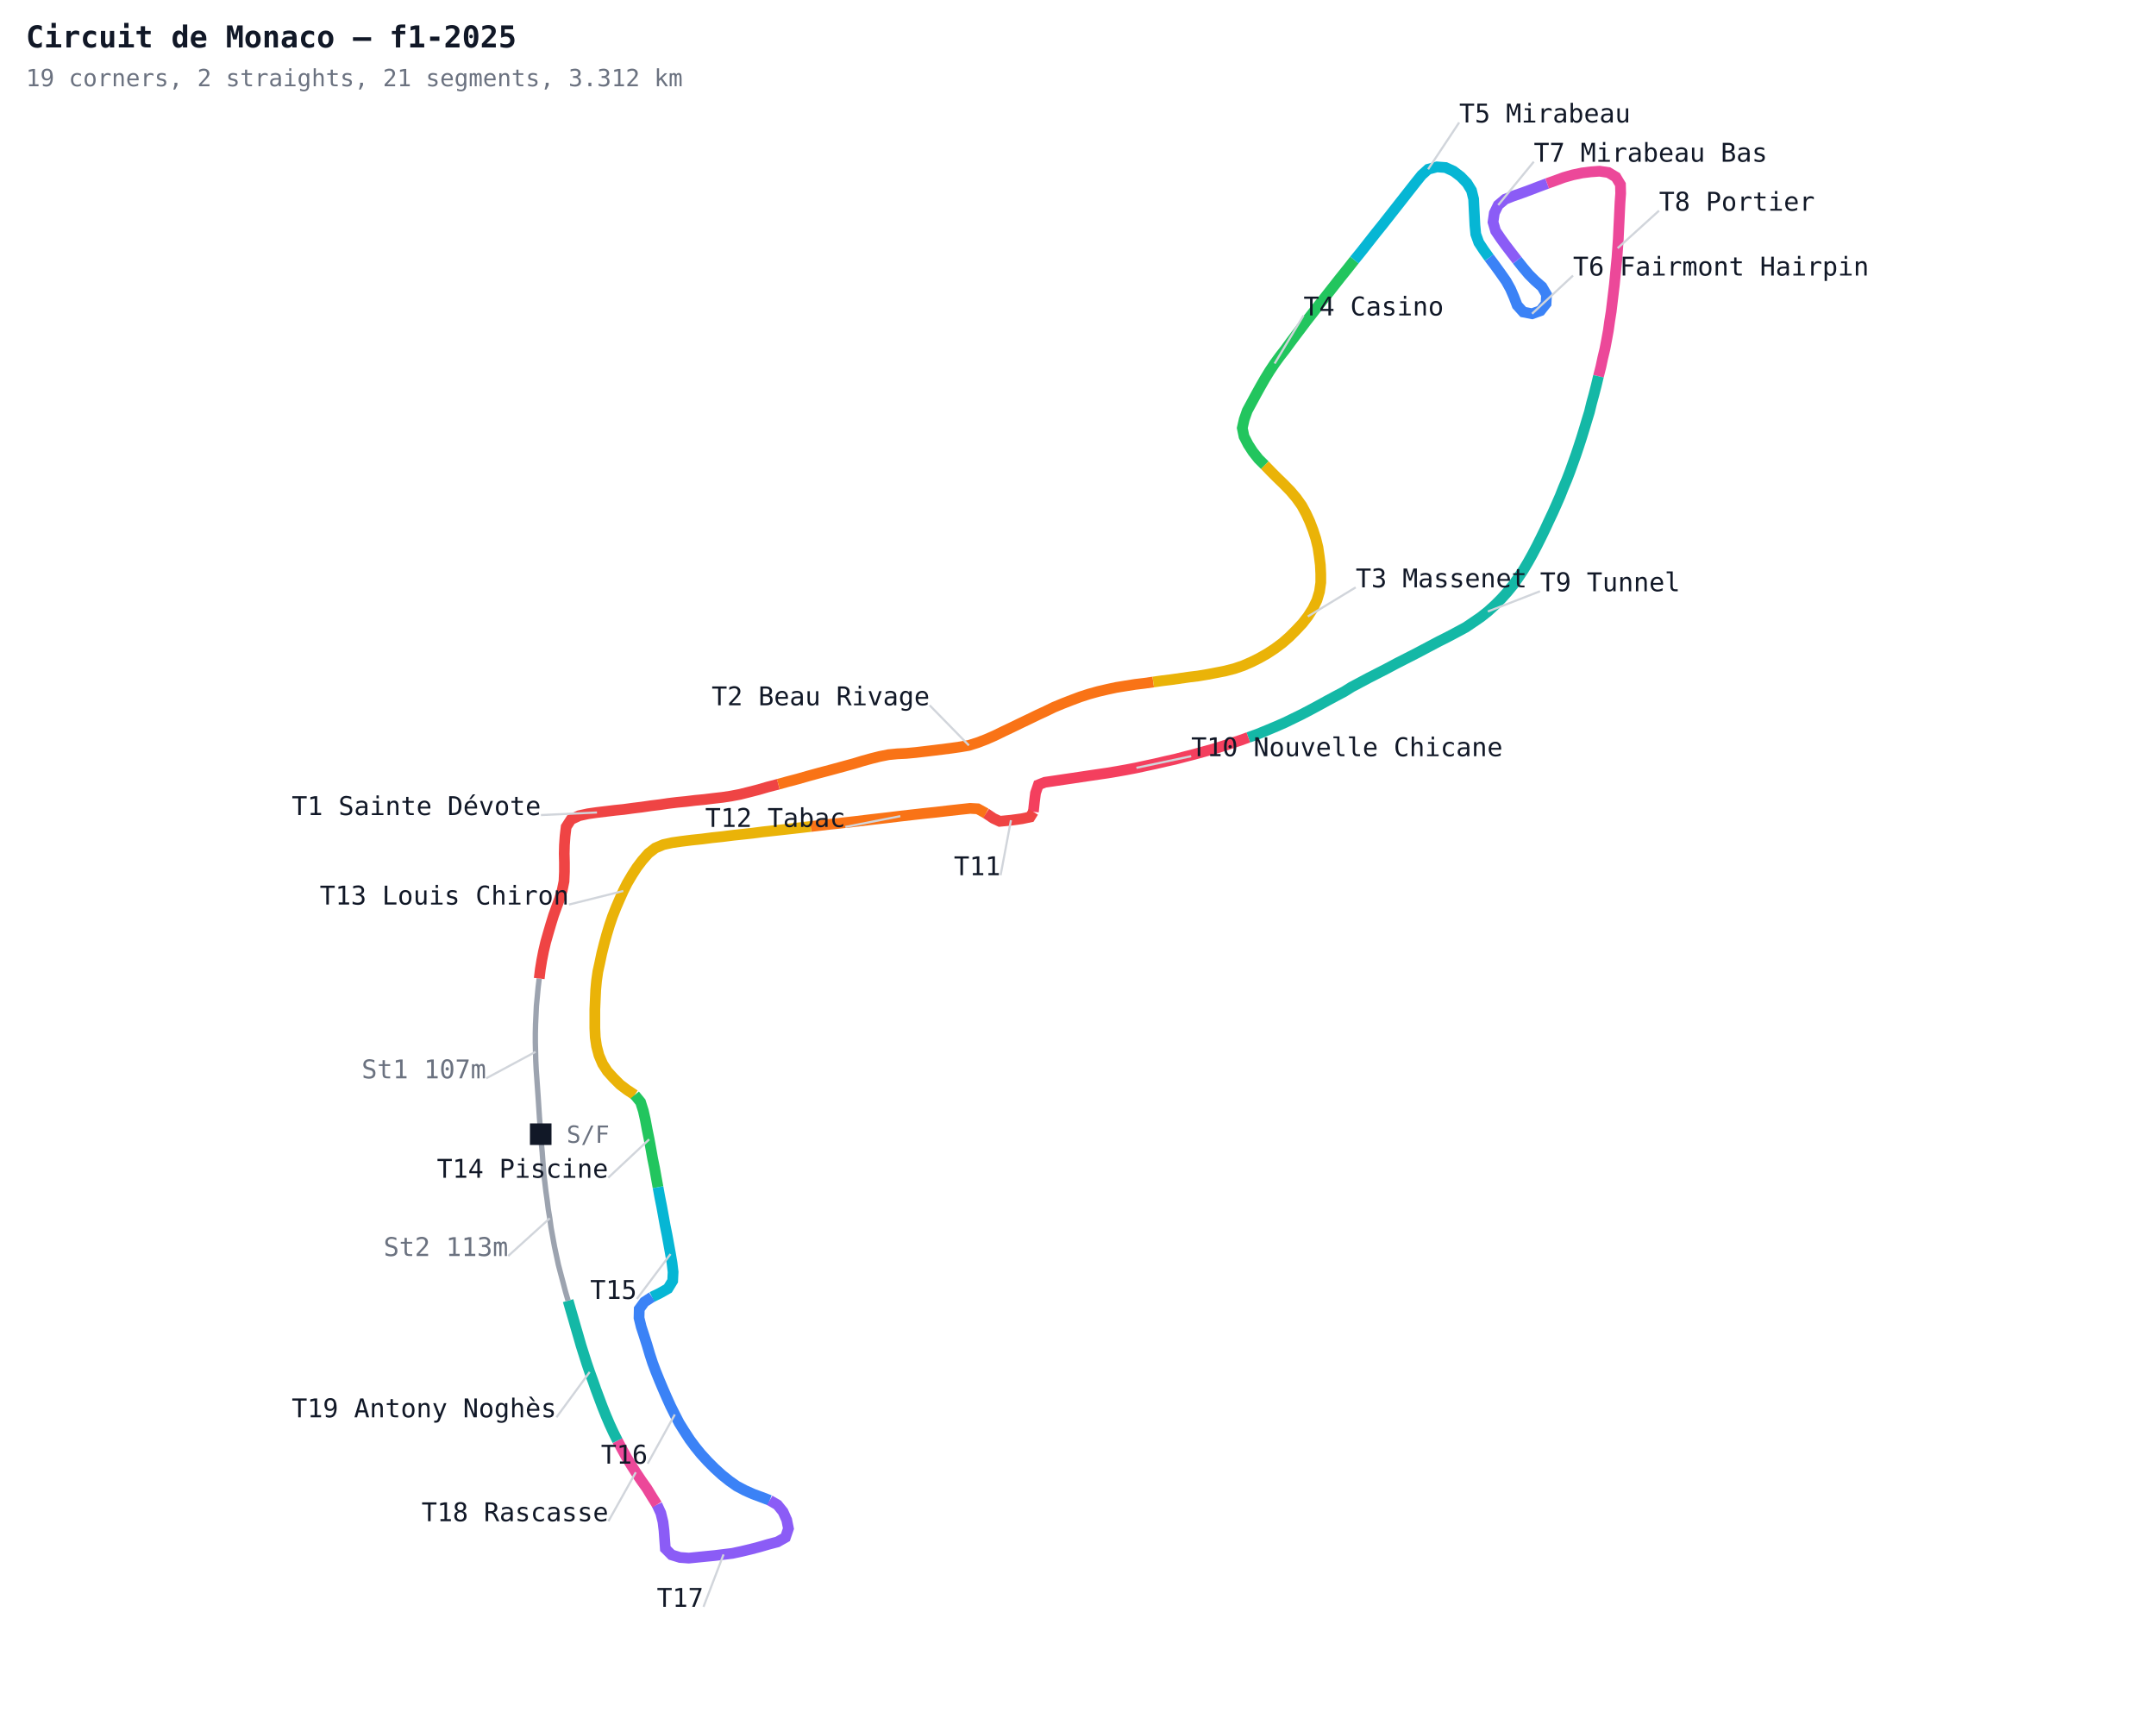
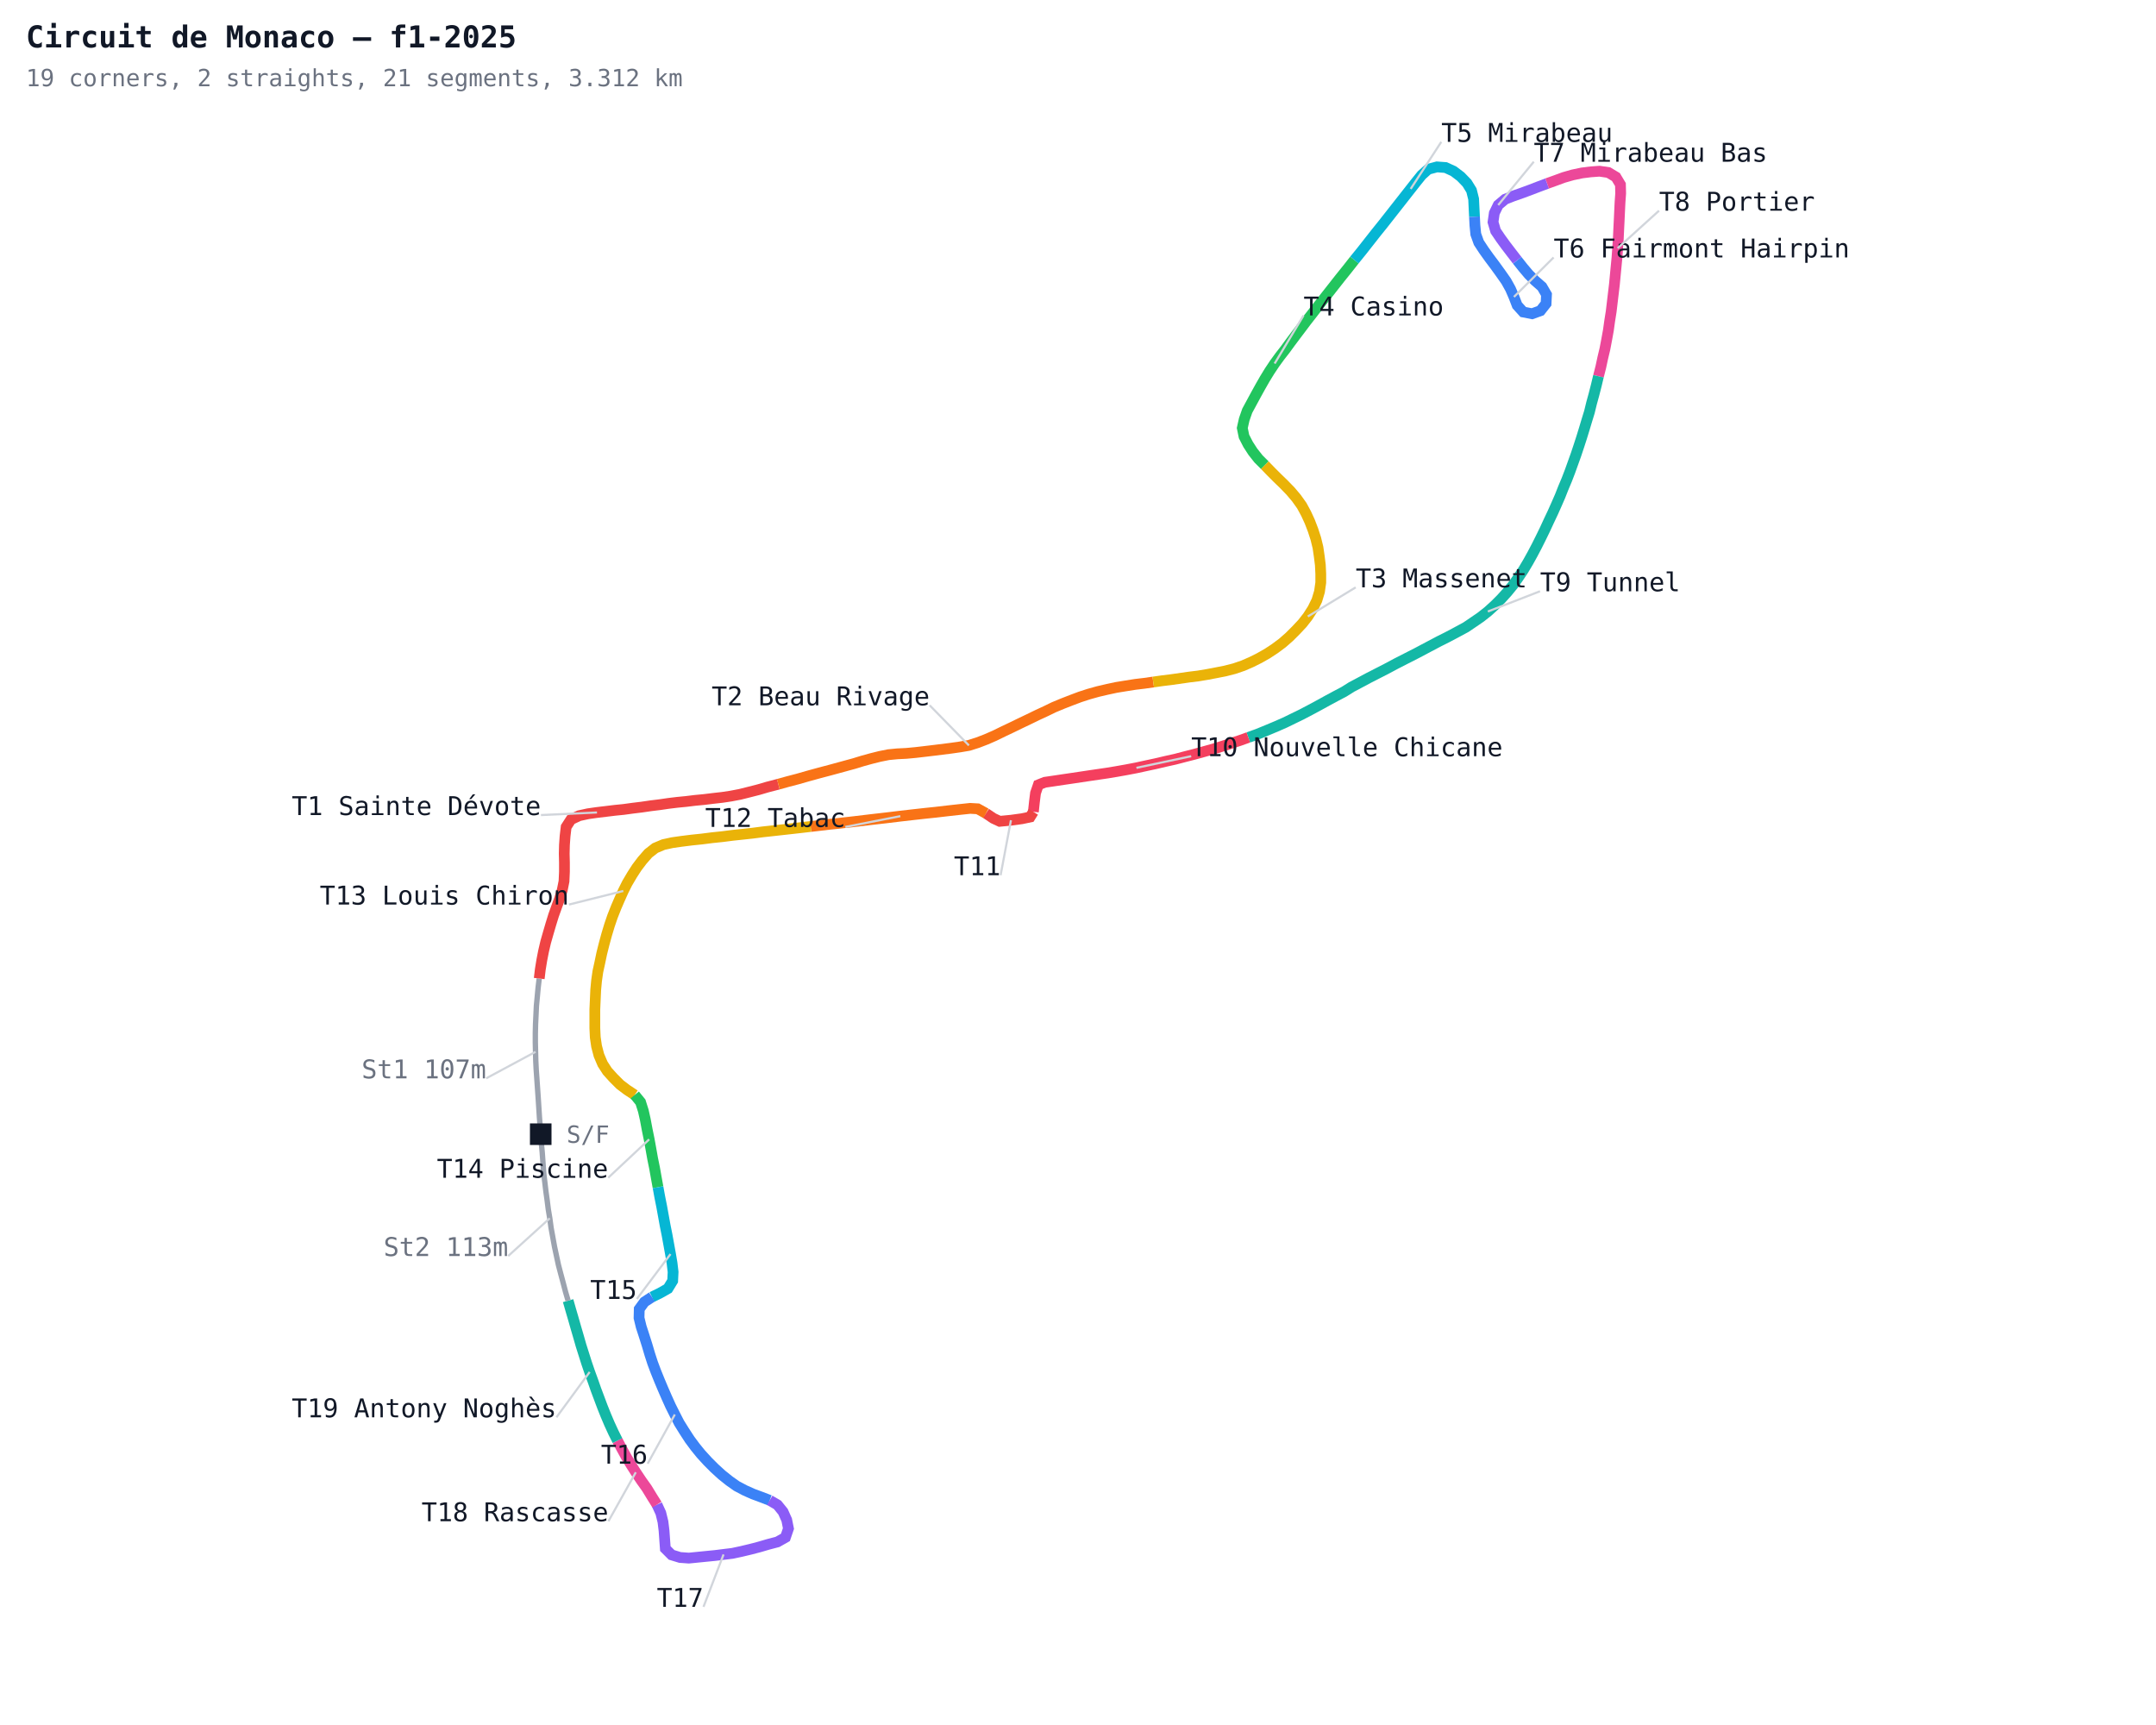
<svg xmlns="http://www.w3.org/2000/svg" width="1000" height="800" viewBox="0 0 1000 800">
  <defs>
    <style>
      .name { font-family: monospace; font-size: 12px; }
      .sector { font-family: monospace; font-size: 12px; fill: #7c3aed; font-weight: bold; }
      .title { font-family: monospace; font-size: 14px; fill: #111827; font-weight: bold; }
      .sub { font-family: monospace; font-size: 11px; fill: #6b7280; }
    </style>
  </defs>
  <rect width="1000" height="800" fill="#ffffff" />
  <polyline fill="none" stroke="#9ca3af" stroke-width="2.5" points="250.8,526.0 250.5,522.1 250.2,518.1 249.9,513.4 249.6,508.8 249.3,504.5 249.0,500.2 248.7,496.0 248.5,491.9 248.4,487.8 248.3,483.5 248.3,479.2 248.4,475.0 248.6,470.8 248.8,466.5 249.2,462.3 249.6,458.0 250.1,453.8" />
  <polyline fill="none" stroke="#ef4444" stroke-width="5" points="250.1,453.8 250.6,449.6 251.3,445.3 252.1,441.2 253.1,436.9 254.3,432.7 255.5,428.6 256.8,424.4 258.2,420.5 259.6,416.7 260.8,412.7 261.6,408.7 261.8,404.3 261.8,400.0 261.7,395.9 261.8,391.9 262.1,387.7 262.6,383.5 264.8,380.1 268.6,378.3 272.7,377.4 276.9,376.8 281.1,376.3 285.2,375.8 289.2,375.4 293.6,374.8 297.7,374.3 301.8,373.7 305.9,373.2 310.0,372.6 314.1,372.1 318.2,371.7 322.3,371.2 326.5,370.8 330.6,370.3 335.0,369.8 339.0,369.2 343.2,368.4 347.6,367.3 351.9,366.2 356.0,365.0 361.0,363.7" />
  <polyline fill="none" stroke="#f97316" stroke-width="5" points="361.0,363.7 365.3,362.5 369.9,361.3 374.8,359.9 379.9,358.5 385.2,357.1 390.7,355.6 396.2,354.1 400.1,352.9 404.1,351.8 408.1,350.8 412.1,350.0 416.2,349.6 420.3,349.4 424.6,349.0 428.9,348.5 433.1,348.0 437.1,347.5 441.1,347.0 445.3,346.4 449.4,345.7 453.5,344.4 457.4,342.9 461.3,341.2 465.4,339.2 469.2,337.4 473.1,335.5 477.3,333.5 481.2,331.6 485.1,329.8 488.8,328.0 492.9,326.3 497.0,324.7 501.0,323.2 505.0,321.9 509.3,320.7 513.6,319.7 517.8,318.8 522.1,318.1 526.5,317.4 530.7,316.9 534.9,316.3" />
  <polyline fill="none" stroke="#eab308" stroke-width="5" points="534.9,316.3 539.1,315.7 543.2,315.2 547.4,314.6 551.6,314.0 555.7,313.5 559.9,312.8 564.1,312.0 568.2,311.2 572.5,310.1 576.6,308.7 580.5,307.0 584.1,305.2 587.8,303.1 591.3,300.8 594.8,298.2 598.0,295.4 601.1,292.3 604.1,289.1 606.6,285.9 608.9,282.3 610.8,278.4 612.0,274.4 612.6,270.2 612.6,266.1 612.4,262.0 611.9,258.0 611.3,253.9 610.3,249.8 609.0,245.8 607.5,241.9 605.8,238.2 603.8,234.5 601.3,231.0 598.6,227.8 595.5,224.6 592.5,221.7 589.5,218.7 586.6,215.7" />
  <polyline fill="none" stroke="#22c55e" stroke-width="5" points="586.6,215.7 583.7,212.8 581.1,209.5 578.9,206.1 577.0,202.4 576.2,198.5 577.1,194.5 578.5,190.5 580.5,186.8 582.5,183.1 584.6,179.3 586.6,175.8 588.8,172.2 591.2,168.6 593.6,165.3 596.1,162.1 598.5,158.8 600.9,155.6 603.4,152.3 605.8,149.1 608.3,145.9 611.7,141.5 615.0,137.3 618.3,133.1 621.6,128.9 624.9,124.8 628.2,120.6" />
-   <polyline fill="none" stroke="#06b6d4" stroke-width="5" points="628.2,120.6 631.6,116.4 634.9,112.2 638.2,108.0 641.5,103.9 644.8,99.7 648.1,95.5 651.4,91.3 654.3,87.6 656.9,84.3 659.4,81.2 662.4,78.5 666.5,77.4 670.5,77.7 674.2,79.4 677.5,81.9 680.4,84.9 682.5,88.3 683.5,92.3 683.7,96.5 683.9,100.5 684.1,104.5 684.5,108.6 685.9,112.5 688.2,116.0 690.7,119.5" />
-   <polyline fill="none" stroke="#3b82f6" stroke-width="5" points="690.7,119.5 693.4,123.1 696.0,126.7 698.6,130.4 700.6,134.0 702.2,137.7 703.7,141.6 706.5,144.7 710.6,145.5 714.5,144.1 717.1,140.8 717.3,136.6 715.2,133.0 712.0,130.2 709.1,127.3 706.4,124.1 703.7,120.7" />
+   <polyline fill="none" stroke="#06b6d4" stroke-width="5" points="628.2,120.6 631.6,116.4 634.9,112.2 638.2,108.0 641.5,103.9 644.8,99.7 648.1,95.5 651.4,91.3 654.3,87.6 656.9,84.3 659.4,81.2 662.4,78.5 666.5,77.4 670.5,77.7 674.2,79.4 677.5,81.9 680.4,84.9 682.5,88.3 683.5,92.3 683.7,96.5 683.9,100.5" />
+   <polyline fill="none" stroke="#3b82f6" stroke-width="5" points="683.9,100.5 684.1,104.5 684.5,108.6 685.9,112.5 688.2,116.0 690.7,119.5 693.4,123.1 696.0,126.7 698.6,130.4 700.6,134.0 702.2,137.7 703.7,141.6 706.5,144.7 710.6,145.5 714.5,144.1 717.1,140.8 717.3,136.6 715.2,133.0 712.0,130.2 709.1,127.3 706.4,124.1 703.7,120.7" />
  <polyline fill="none" stroke="#8b5cf6" stroke-width="5" points="703.7,120.7 701.0,117.2 698.4,113.8 696.0,110.5 693.7,107.1 692.5,103.0 693.1,98.8 694.9,95.1 698.1,92.4 701.9,90.9 705.9,89.5 709.7,88.1 713.6,86.6 717.6,85.1" />
  <polyline fill="none" stroke="#ec4899" stroke-width="5" points="717.6,85.1 721.5,83.7 725.3,82.3 729.5,81.1 733.8,80.2 737.8,79.7 741.9,79.4 746.0,80.0 749.5,82.1 751.6,85.6 751.7,89.7 751.4,93.9 751.2,98.1 751.0,102.4 750.8,106.4 750.6,110.8 750.3,115.1 750.0,119.4 749.6,123.5 749.2,127.7 748.8,131.9 748.3,136.1 747.8,140.3 747.3,144.5 746.6,148.9 746.0,153.2 745.2,157.6 744.4,161.8 743.4,166.0 742.5,170.2 741.4,174.5" />
  <polyline fill="none" stroke="#14b8a6" stroke-width="5" points="741.4,174.5 740.4,178.7 739.3,183.0 738.2,187.0 737.2,191.1 736.0,195.0 734.8,199.0 733.6,202.9 732.3,206.9 731.0,210.8 729.6,214.7 728.2,218.6 726.7,222.5 725.1,226.3 723.6,230.1 721.9,234.0 720.2,237.8 718.4,241.6 716.6,245.5 714.7,249.4 712.8,253.2 710.8,257.0 708.8,260.6 706.6,264.3 704.2,267.9 701.8,271.3 699.1,274.6 696.3,277.7 693.3,280.7 690.1,283.6 686.8,286.2 683.3,288.6 679.9,290.9 674.7,293.7 671.1,295.6 667.5,297.4 662.2,300.2 657.1,302.9 652.2,305.4 647.5,307.8 643.2,310.1 639.3,312.1 634.8,314.4 630.5,316.7 626.9,318.6 623.4,320.8 619.6,322.8 615.7,324.9 611.7,327.1 607.8,329.2 603.6,331.4 599.9,333.2 596.0,335.1 591.9,336.9 587.6,338.7 583.2,340.5 579.0,342.0" />
  <polyline fill="none" stroke="#f43f5e" stroke-width="5" points="579.0,342.0 575.1,343.4 571.1,344.7 567.2,346.0 563.0,347.3 558.7,348.5 554.0,349.8 549.3,351.0 545.1,352.1 540.6,353.1 535.9,354.2 531.7,355.1 527.1,356.1 522.4,357.0 517.9,357.8 513.7,358.5 509.6,359.1 505.5,359.7 501.5,360.3 497.5,360.9 493.4,361.5 489.4,362.1 484.6,362.8 481.6,364.0 480.3,367.8 479.8,371.8 479.3,376.5" />
  <polyline fill="none" stroke="#ef4444" stroke-width="5" points="479.3,376.5 477.8,378.9 474.0,379.7 468.9,380.4 463.7,380.9 460.7,379.5 457.3,377.2" />
  <polyline fill="none" stroke="#f97316" stroke-width="5" points="457.3,377.2 453.5,375.1 450.0,374.9 445.3,375.4 439.9,376.0 433.9,376.7 429.1,377.2 423.7,377.8 417.6,378.5 411.0,379.3 404.0,380.1 396.5,381.0 388.5,381.9 384.5,382.3 380.3,382.8 376.0,383.3" />
  <polyline fill="none" stroke="#eab308" stroke-width="5" points="376.0,383.3 371.7,383.8 367.3,384.3 362.8,384.8 358.3,385.3 353.7,385.8 349.1,386.4 344.5,386.9 339.8,387.4 335.1,388.0 330.3,388.5 325.6,389.1 320.8,389.6 316.0,390.2 311.8,390.8 307.7,391.7 303.9,393.3 300.7,395.8 297.9,399.0 295.4,402.3 293.2,405.7 290.9,409.6 289.1,413.2 287.4,417.0 285.8,420.7 284.1,425.0 282.7,429.1 281.4,433.4 280.2,437.8 279.1,442.2 278.2,446.5 277.3,450.6 276.7,454.8 276.3,459.1 276.1,463.6 275.9,468.1 275.9,472.6 275.9,476.8 276.1,481.1 276.7,485.2 277.8,489.4 279.5,493.4 281.7,496.8 284.5,499.9 287.6,503.0 290.9,505.5 294.4,507.8" />
  <polyline fill="none" stroke="#22c55e" stroke-width="5" points="294.4,507.8 297.1,511.1 298.4,515.2 299.3,519.2 300.2,524.0 301.1,528.4 301.9,532.8 302.7,537.3 303.6,541.7 304.4,546.2 305.2,550.6" />
  <polyline fill="none" stroke="#06b6d4" stroke-width="5" points="305.2,550.6 306.0,555.0 306.9,559.5 307.7,563.9 308.5,568.3 309.4,572.8 310.2,577.2 311.0,581.6 311.7,585.7 312.2,589.9 312.0,594.0 309.8,597.6 306.1,599.7 302.4,601.5" />
  <polyline fill="none" stroke="#3b82f6" stroke-width="5" points="302.4,601.5 298.9,603.8 296.5,607.1 296.4,611.2 297.4,615.3 298.7,619.3 300.1,623.7 301.4,628.1 302.7,632.1 304.2,636.1 305.9,640.3 307.5,644.1 309.2,648.0 311.0,652.0 313.0,656.0 315.0,659.9 317.3,663.6 319.9,667.6 322.5,671.1 325.1,674.3 328.3,677.8 331.4,680.9 334.8,684.0 338.3,686.8 341.7,689.2 345.5,691.2 349.3,692.9 353.1,694.3 357.0,695.8" />
  <polyline fill="none" stroke="#8b5cf6" stroke-width="5" points="357.0,695.8 360.6,697.9 363.2,701.1 364.9,704.9 365.7,708.9 364.3,713.0 360.6,715.1 356.4,716.2 352.3,717.4 348.1,718.5 343.9,719.5 339.7,720.4 335.6,720.9 331.6,721.4 327.5,721.8 323.5,722.2 319.5,722.6 315.4,722.3 311.5,721.1 308.6,718.2 308.3,714.1 308.0,709.9 307.5,705.8 306.5,701.7 304.7,697.8" />
  <polyline fill="none" stroke="#ec4899" stroke-width="5" points="304.7,697.8 302.5,694.3 300.0,690.2 297.5,686.7 294.9,682.8 292.6,679.2 290.5,675.7 288.3,671.7 286.4,668.1" />
  <polyline fill="none" stroke="#14b8a6" stroke-width="5" points="286.4,668.1 284.5,664.3 282.7,660.4 281.0,656.4 279.4,652.4 277.9,648.4 276.4,644.4 275.0,640.4 273.5,636.3 272.1,632.2 270.8,628.1 269.5,624.0 268.3,619.8 267.1,615.7 265.9,611.5 264.7,607.4 263.5,603.2" />
  <polyline fill="none" stroke="#9ca3af" stroke-width="2.5" points="263.5,603.2 262.3,599.1 261.2,594.9 260.1,590.8 259.0,586.6 258.1,582.4 257.2,578.2 256.4,573.8 255.6,569.4 255.0,565.0 254.3,560.8 253.8,556.8 253.2,552.5 252.7,548.3 252.2,544.2 251.9,540.1 251.5,534.5 251.1,530.3" />
  <line x1="248.4" y1="487.8" x2="225.5" y2="500.1" stroke="#d1d5db" stroke-width="1" />
  <text x="225.5" y="500.1" text-anchor="end" class="name" fill="#6b7280">St1 107m</text>
  <line x1="276.9" y1="376.8" x2="250.9" y2="378.0" stroke="#d1d5db" stroke-width="1" />
  <text x="250.9" y="378.0" text-anchor="end" class="name" fill="#111827">T1 Sainte Dévote</text>
  <line x1="449.4" y1="345.7" x2="431.2" y2="327.1" stroke="#d1d5db" stroke-width="1" />
  <text x="431.2" y="327.1" text-anchor="end" class="name" fill="#111827">T2 Beau Rivage</text>
  <line x1="606.6" y1="285.9" x2="628.8" y2="272.4" stroke="#d1d5db" stroke-width="1" />
  <text x="628.8" y="272.4" text-anchor="start" class="name" fill="#111827">T3 Massenet</text>
  <line x1="591.2" y1="168.6" x2="604.6" y2="146.3" stroke="#d1d5db" stroke-width="1" />
  <text x="604.6" y="146.3" text-anchor="start" class="name" fill="#111827">T4 Casino</text>
-   <line x1="662.4" y1="78.5" x2="676.8" y2="56.8" stroke="#d1d5db" stroke-width="1" />
-   <text x="676.8" y="56.8" text-anchor="start" class="name" fill="#111827">T5 Mirabeau</text>
-   <line x1="710.6" y1="145.5" x2="729.6" y2="127.8" stroke="#d1d5db" stroke-width="1" />
-   <text x="729.6" y="127.8" text-anchor="start" class="name" fill="#111827">T6 Fairmont Hairpin</text>
+   <line x1="654.3" y1="87.6" x2="668.5" y2="65.8" stroke="#d1d5db" stroke-width="1" />
+   <text x="668.5" y="65.8" text-anchor="start" class="name" fill="#111827">T5 Mirabeau</text>
+   <line x1="702.2" y1="137.7" x2="720.6" y2="119.4" stroke="#d1d5db" stroke-width="1" />
+   <text x="720.6" y="119.4" text-anchor="start" class="name" fill="#111827">T6 Fairmont Hairpin</text>
  <line x1="694.9" y1="95.1" x2="711.4" y2="75.0" stroke="#d1d5db" stroke-width="1" />
  <text x="711.4" y="75.0" text-anchor="start" class="name" fill="#111827">T7 Mirabeau Bas</text>
  <line x1="750.3" y1="115.1" x2="769.5" y2="97.7" stroke="#d1d5db" stroke-width="1" />
  <text x="769.5" y="97.7" text-anchor="start" class="name" fill="#111827">T8 Portier</text>
  <line x1="690.1" y1="283.6" x2="714.3" y2="274.2" stroke="#d1d5db" stroke-width="1" />
  <text x="714.3" y="274.2" text-anchor="start" class="name" fill="#111827">T9 Tunnel</text>
  <line x1="527.1" y1="356.1" x2="552.5" y2="350.7" stroke="#d1d5db" stroke-width="1" />
  <text x="552.5" y="350.7" text-anchor="start" class="name" fill="#111827">T10 Nouvelle Chicane</text>
  <line x1="468.9" y1="380.4" x2="464.1" y2="405.9" stroke="#d1d5db" stroke-width="1" />
  <text x="464.1" y="405.9" text-anchor="end" class="name" fill="#111827">T11</text>
  <line x1="417.6" y1="378.5" x2="392.1" y2="383.5" stroke="#d1d5db" stroke-width="1" />
  <text x="392.1" y="383.5" text-anchor="end" class="name" fill="#111827">T12 Tabac</text>
  <line x1="289.1" y1="413.2" x2="263.9" y2="419.5" stroke="#d1d5db" stroke-width="1" />
  <text x="263.9" y="419.5" text-anchor="end" class="name" fill="#111827">T13 Louis Chiron</text>
  <line x1="301.1" y1="528.4" x2="282.1" y2="546.2" stroke="#d1d5db" stroke-width="1" />
  <text x="282.1" y="546.2" text-anchor="end" class="name" fill="#111827">T14 Piscine</text>
  <line x1="311.0" y1="581.6" x2="295.4" y2="602.4" stroke="#d1d5db" stroke-width="1" />
  <text x="295.4" y="602.4" text-anchor="end" class="name" fill="#111827">T15</text>
  <line x1="313.0" y1="656.0" x2="300.4" y2="678.8" stroke="#d1d5db" stroke-width="1" />
  <text x="300.4" y="678.8" text-anchor="end" class="name" fill="#111827">T16</text>
  <line x1="335.6" y1="720.9" x2="326.3" y2="745.2" stroke="#d1d5db" stroke-width="1" />
  <text x="326.3" y="745.2" text-anchor="end" class="name" fill="#111827">T17</text>
  <line x1="294.9" y1="682.8" x2="282.2" y2="705.5" stroke="#d1d5db" stroke-width="1" />
  <text x="282.2" y="705.5" text-anchor="end" class="name" fill="#111827">T18 Rascasse</text>
  <line x1="273.5" y1="636.3" x2="258.1" y2="657.3" stroke="#d1d5db" stroke-width="1" />
  <text x="258.1" y="657.3" text-anchor="end" class="name" fill="#111827">T19 Antony Noghès</text>
  <line x1="255.0" y1="565.0" x2="235.7" y2="582.5" stroke="#d1d5db" stroke-width="1" />
  <text x="235.7" y="582.5" text-anchor="end" class="name" fill="#6b7280">St2 113m</text>
  <rect x="245.8" y="521.0" width="10" height="10" fill="#111827" />
  <text x="262.8" y="530.0" class="sub">S/F</text>
  <text class="title" x="12" y="22">Circuit de Monaco — f1-2025</text>
  <text class="sub" x="12" y="40">19 corners, 2 straights, 21 segments, 3.312 km</text>
</svg>
